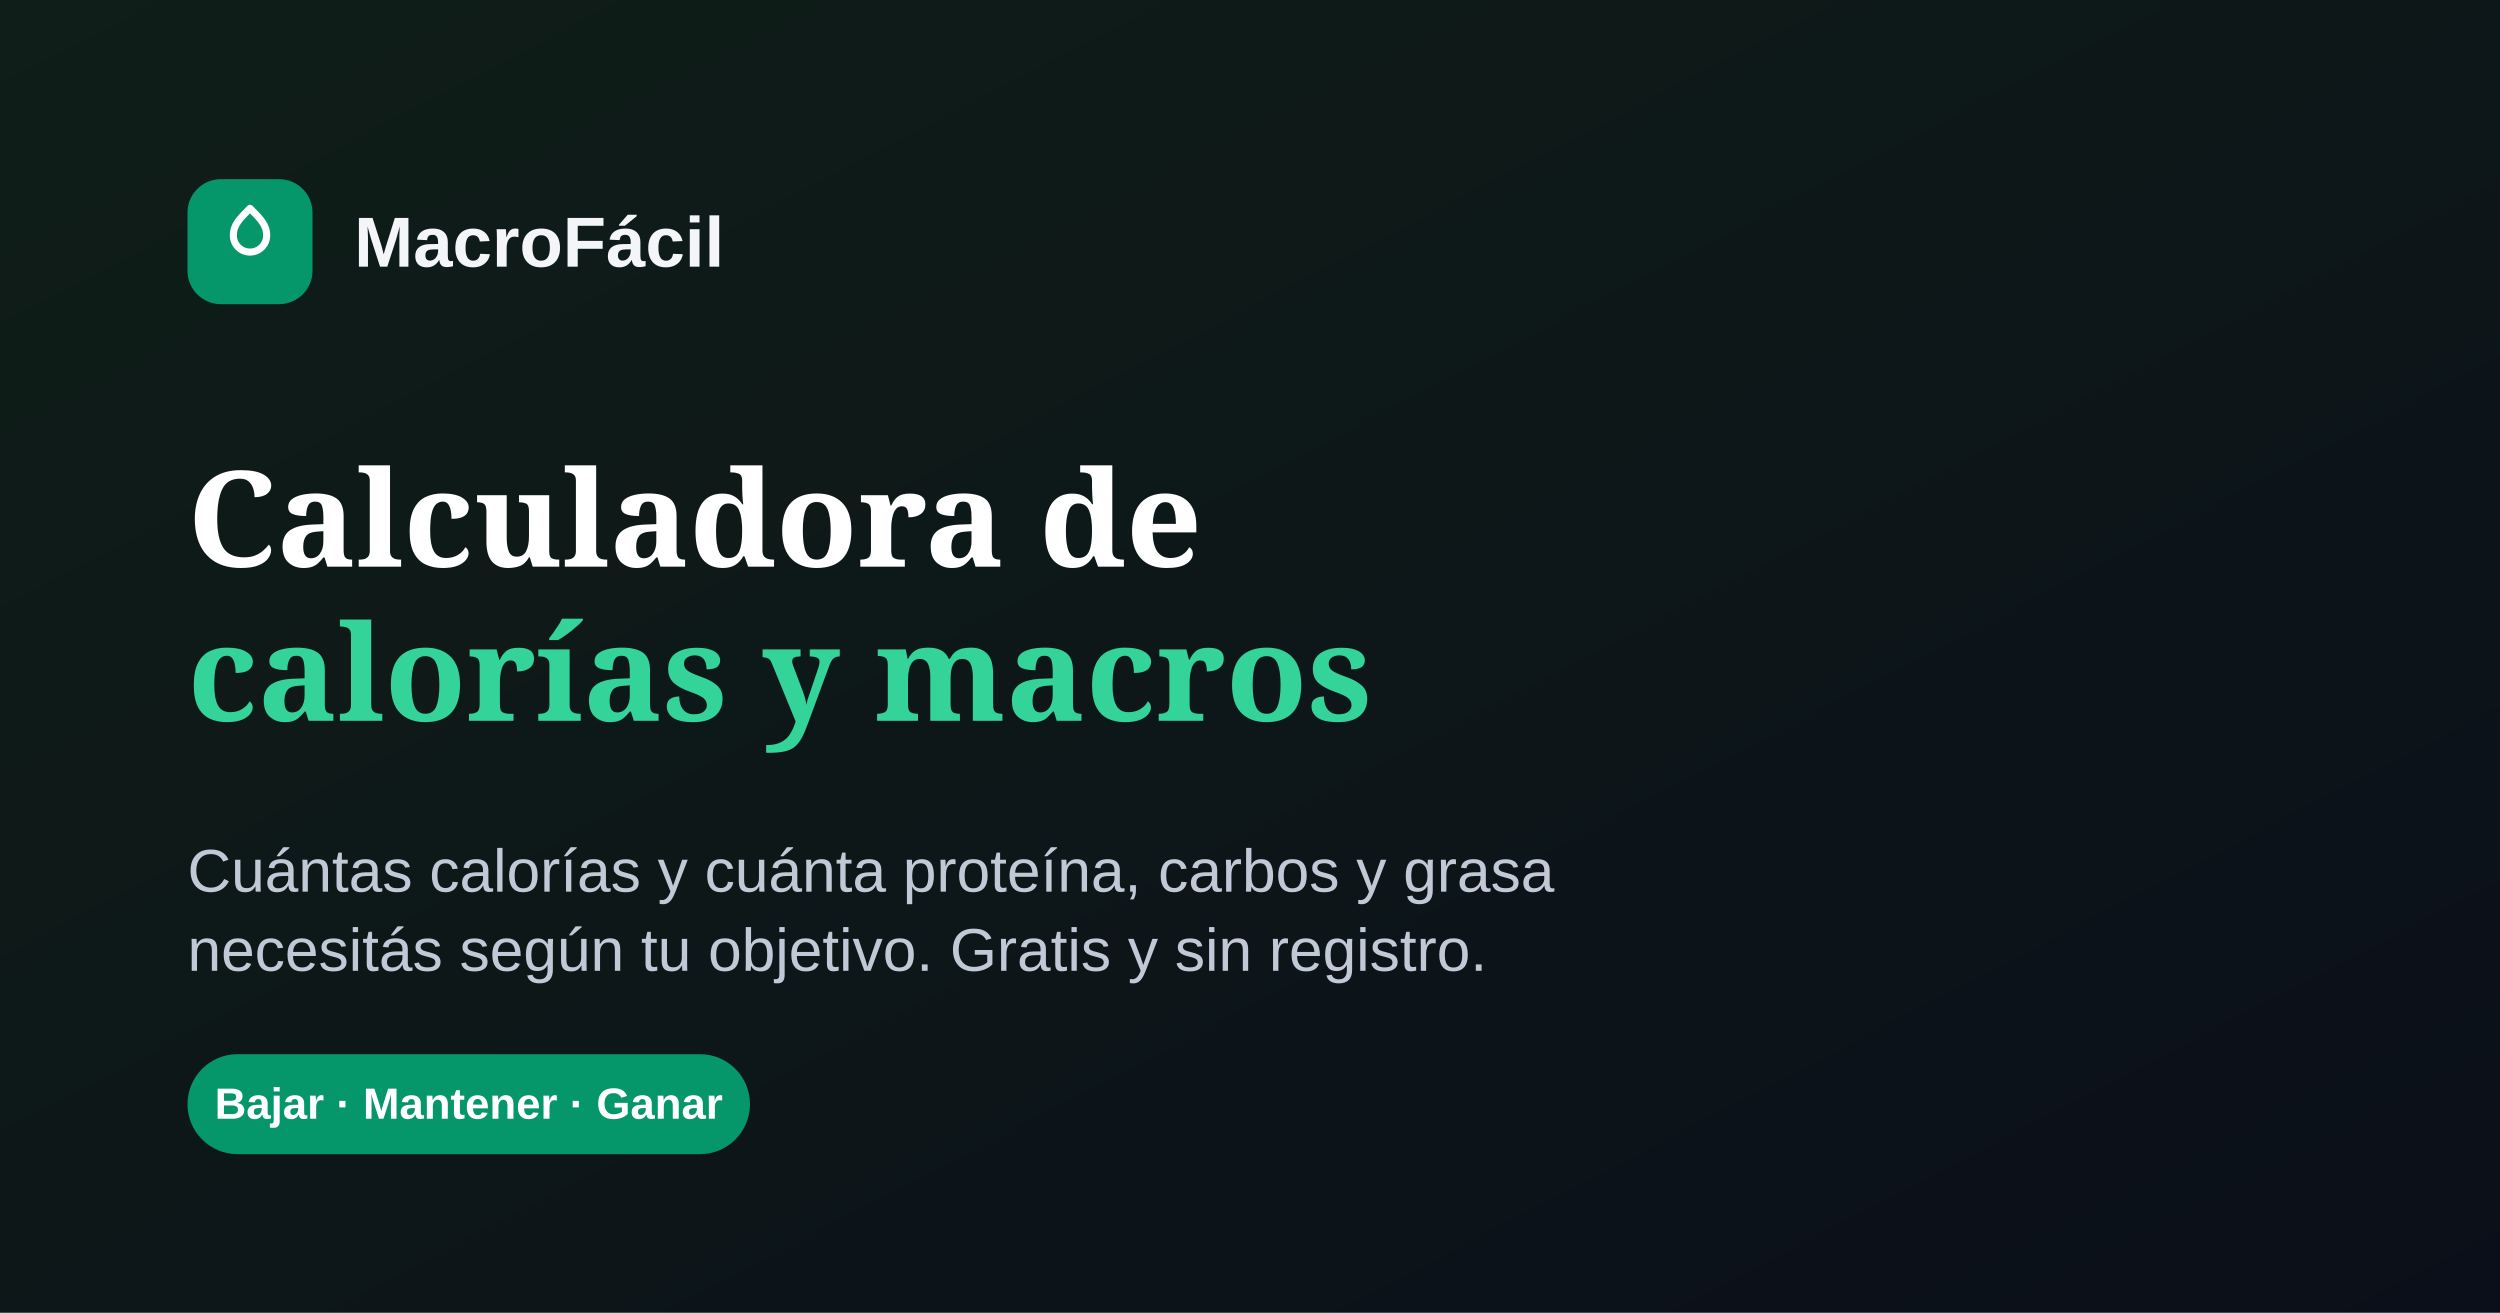
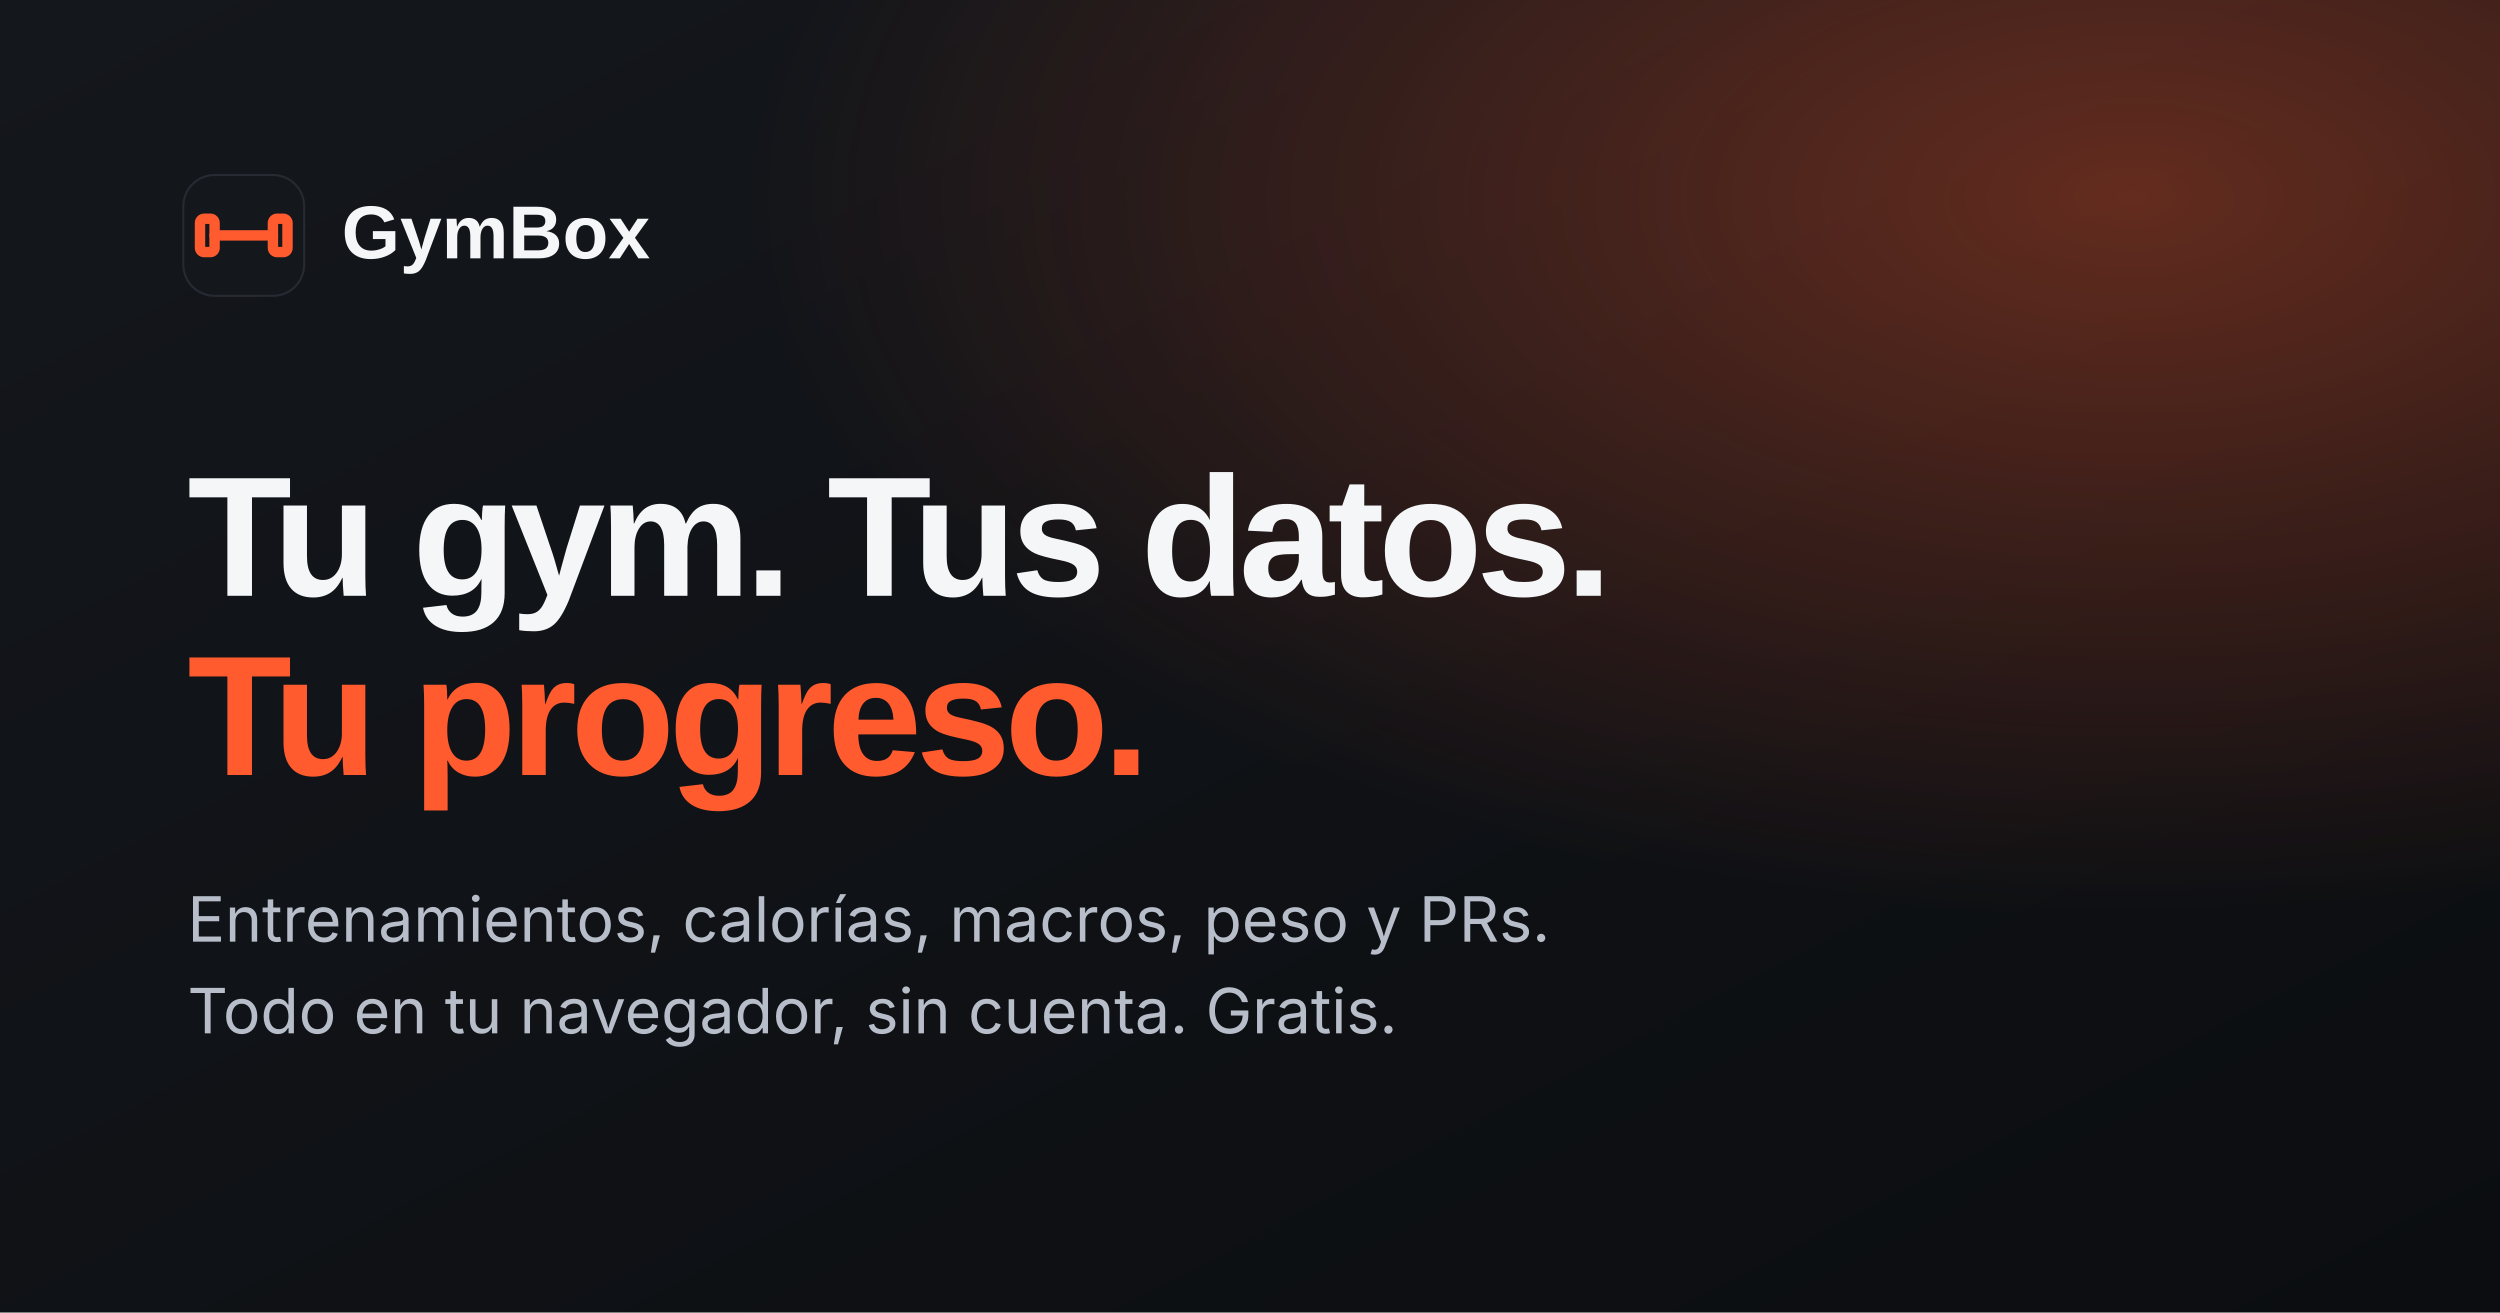
<svg xmlns="http://www.w3.org/2000/svg" width="1200" height="630" viewBox="0 0 1200 630">
  <defs>
-     <linearGradient id="g" x1="0" y1="0" x2="1" y2="1">
-       <stop offset="0" stop-color="#0f1e18" />
-       <stop offset="1" stop-color="#0b0f19" />
+     <linearGradient id="bg" x1="0" y1="0" x2="1" y2="1">
+       <stop offset="0" stop-color="#14171c" />
+       <stop offset="1" stop-color="#0b0d10" />
    </linearGradient>
+     <radialGradient id="glow" cx="85%" cy="15%" r="55%">
+       <stop offset="0" stop-color="#ff5b2e" stop-opacity="0.35" />
+       <stop offset="1" stop-color="#ff5b2e" stop-opacity="0" />
+     </radialGradient>
  </defs>
-   <rect width="1200" height="630" fill="#0b0f19" />
-   <rect width="1200" height="630" fill="url(#g)" />
-   <g transform="translate(90,86)">
-     <rect width="60" height="60" rx="16" fill="#059669" />
-     <path d="M30 14c-5 5-8 8-8 13a8 8 0 0 0 16 0c0-5-3-8-8-13z" fill="none" stroke="#fff" stroke-width="3.4" stroke-linejoin="round" />
-     <text x="80" y="42" fill="#f3f5f9" font-family="Manrope, Arial, sans-serif" font-size="34" font-weight="800">MacroFácil</text>
+   <rect width="1200" height="630" fill="url(#bg)" />
+   <rect width="1200" height="630" fill="url(#glow)" />
+   <g transform="translate(88,84)">
+     <rect width="58" height="58" rx="15" fill="#14171c" stroke="#262b33" />
+     <g transform="translate(29,29)" fill="none" stroke="#ff5b2e" stroke-width="5" stroke-linecap="round">
+       <rect x="-21" y="-8" width="7" height="16" rx="2" />
+       <rect x="14" y="-8" width="7" height="16" rx="2" />
+       <path d="M-14 0h28" />
+     </g>
+     <text x="76" y="40" fill="#f4f6f8" font-family="Sora, Arial, sans-serif" font-size="36" font-weight="800">GymBox</text>
  </g>
-   <text x="90" y="272" fill="#ffffff" font-family="Georgia, serif" font-size="64" font-weight="600">Calculadora de</text>
-   <text x="90" y="346" fill="#34d399" font-family="Georgia, serif" font-size="64" font-weight="600">calorías y macros</text>
-   <text x="90" y="428" fill="#c2c9d6" font-family="Manrope, Arial, sans-serif" font-size="29">Cuántas calorías y cuánta proteína, carbos y grasa</text>
-   <text x="90" y="466" fill="#c2c9d6" font-family="Manrope, Arial, sans-serif" font-size="29">necesitás según tu objetivo. Gratis y sin registro.</text>
-   <g transform="translate(90,506)">
-     <rect width="270" height="48" rx="24" fill="#059669" />
-     <text x="135" y="31" fill="#fff" text-anchor="middle" font-family="Manrope, Arial, sans-serif" font-size="21" font-weight="700">Bajar · Mantener · Ganar</text>
-   </g>
+   <text x="90" y="286" fill="#f4f6f8" font-family="Sora, Arial, sans-serif" font-size="82" font-weight="800" letter-spacing="-3">Tu gym. Tus datos.</text>
+   <text x="90" y="372" fill="#ff5b2e" font-family="Sora, Arial, sans-serif" font-size="82" font-weight="800" letter-spacing="-3">Tu progreso.</text>
+   <text x="90" y="452" fill="#b7bec9" font-family="Inter, Arial, sans-serif" font-size="30">Entrenamientos, calorías, macros, peso y PRs.</text>
+   <text x="90" y="496" fill="#b7bec9" font-family="Inter, Arial, sans-serif" font-size="30">Todo en tu navegador, sin cuenta. Gratis.</text>
</svg>
